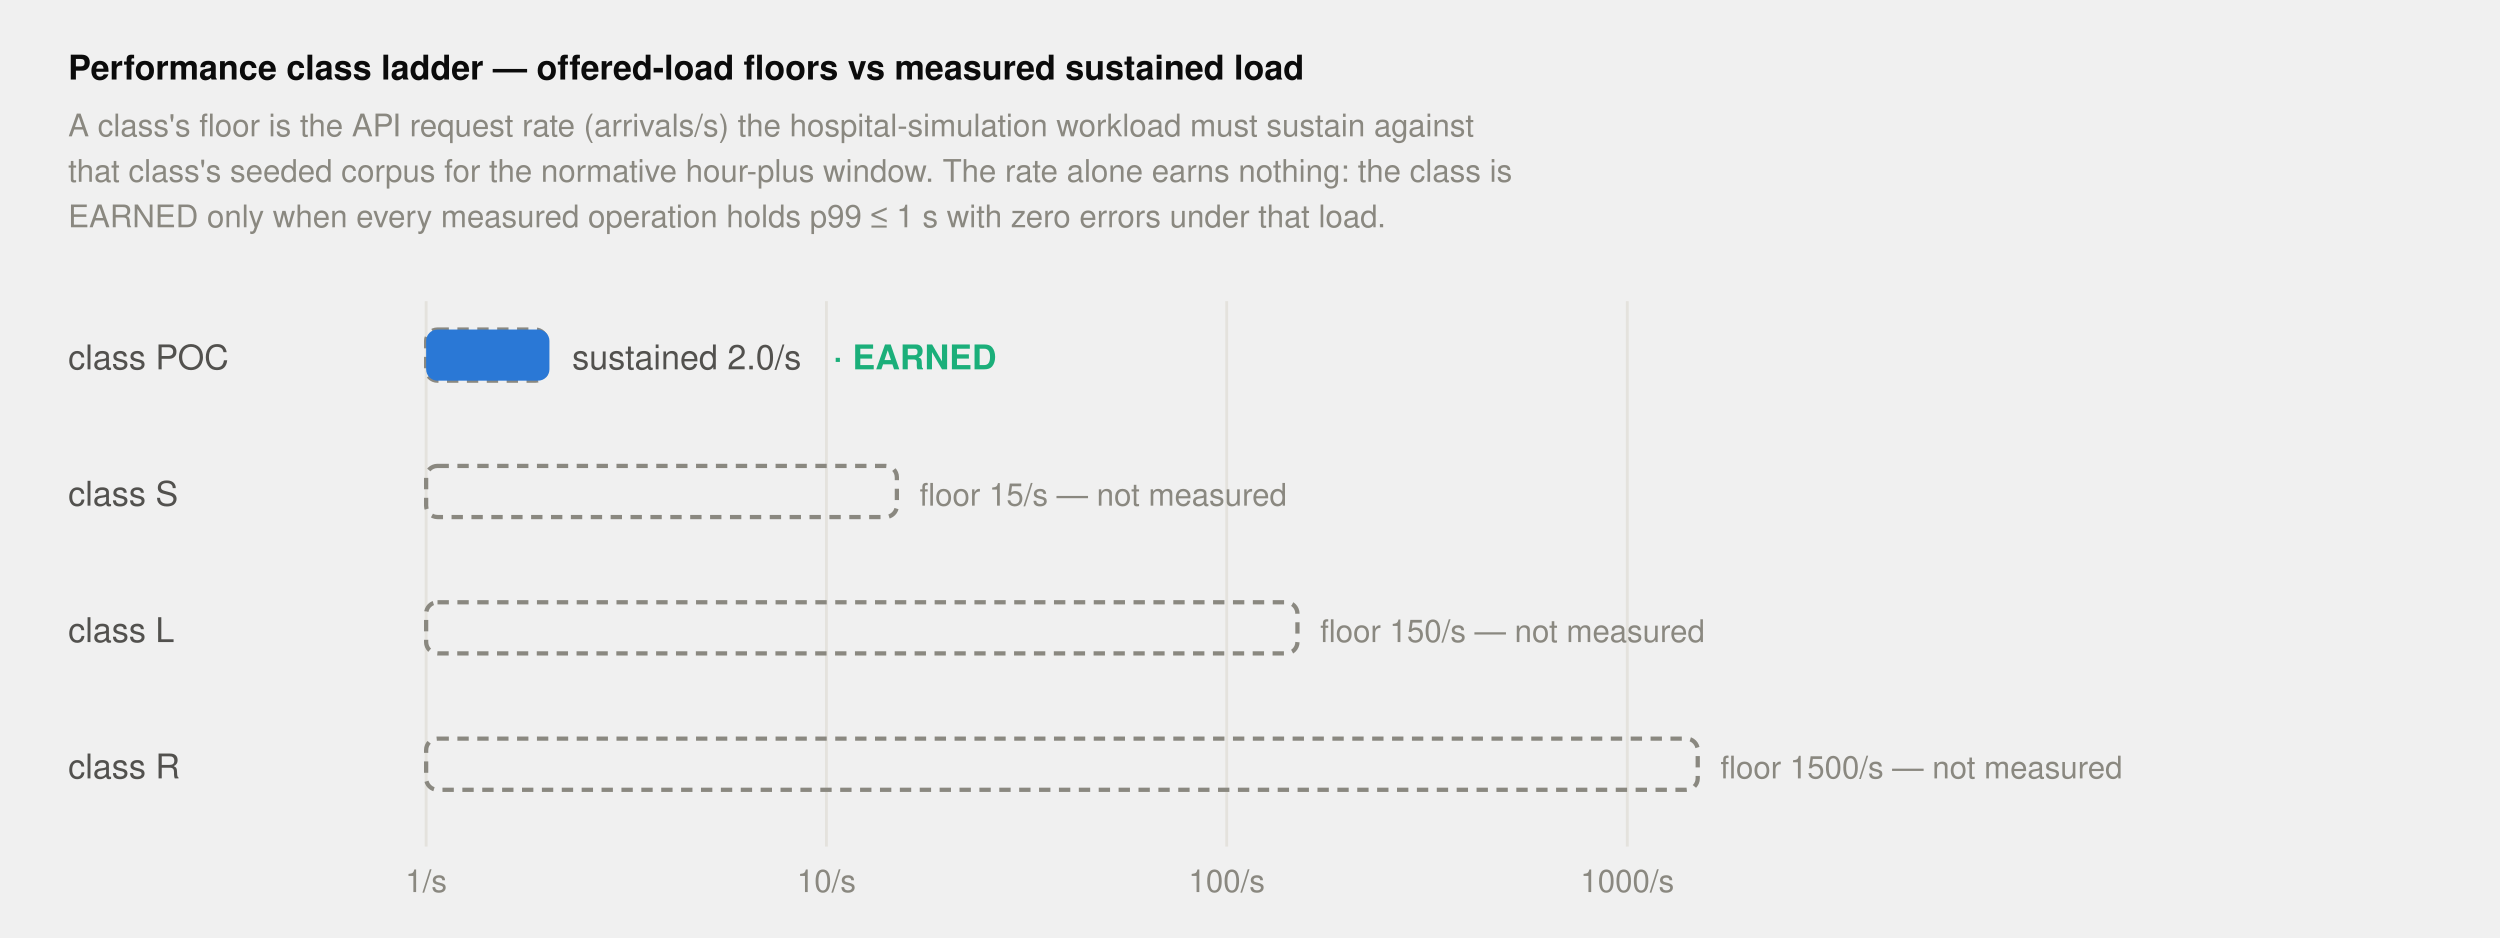
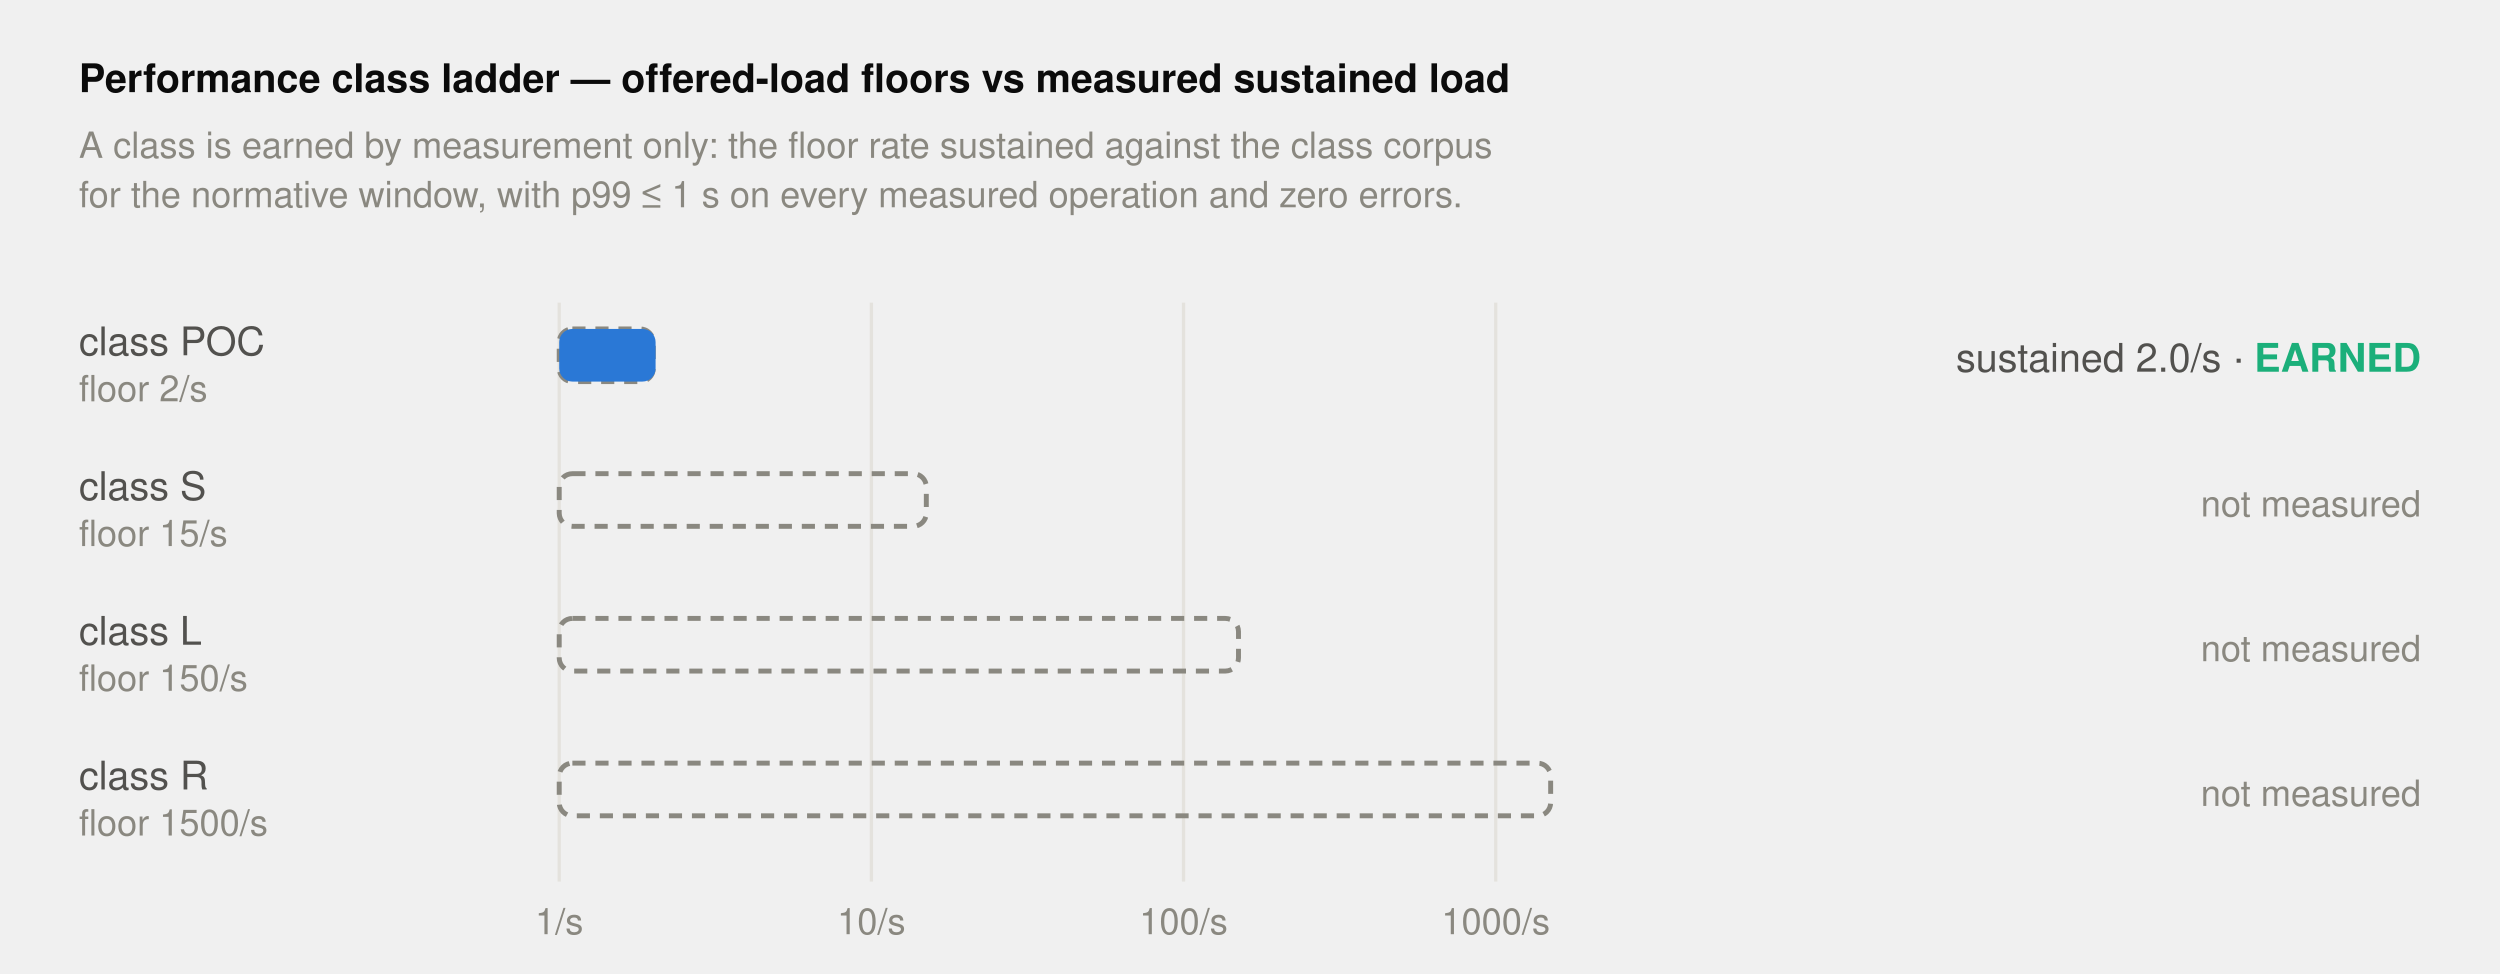
- <svg xmlns="http://www.w3.org/2000/svg" viewBox="0 0 880 330" width="880" height="330" role="img">
+ <svg xmlns="http://www.w3.org/2000/svg" viewBox="0 0 760 296" width="760" height="296" role="img">
  <style>
text { fill: #52514e; font: 12px -apple-system, 'Segoe UI', Helvetica, Arial, sans-serif; }
.title { fill: #0b0b0b; font-weight: 600; }
.muted { fill: #8a8880; font-size: 11px; }
.grid { stroke: #e4e2dd; stroke-width: 1; }
.p50 { fill: #7db4ea; } .p90 { fill: #3d7fd0; } .p99 { fill: #1b5cab; }
.measured { fill: #2a78d6; }
.floor { fill: none; stroke: #8a8880; stroke-width: 1.5; stroke-dasharray: 4 3; }
.earned { fill: #1baf7a; font-weight: 600; }
.notearned { fill: #b3261e; font-weight: 600; }
.slo { stroke: #b3261e; stroke-width: 1.5; stroke-dasharray: 6 4; }
.slotext { fill: #b3261e; font-size: 11px; }
@media (prefers-color-scheme: dark) {
text { fill: #c3c2b7; }
.title { fill: #ffffff; }
.muted { fill: #8f8e85; }
.grid { stroke: #3a3a38; }
.p50 { fill: #3d5f82; } .p90 { fill: #3987e5; } .p99 { fill: #9ec7ef; }
.measured { fill: #3987e5; }
.floor { stroke: #8f8e85; }
.earned { fill: #26c78d; }
.notearned { fill: #e5484d; }
.slo { stroke: #e5484d; }
.slotext { fill: #e5484d; }
}
</style>
  <text x="24" y="28" class="title">Performance class ladder — offered-load floors vs measured sustained load</text>
-   <text x="24" y="48" class="muted">A class's floor is the API request rate (arrivals/s) the hospital-simulation workload must sustain against</text>
-   <text x="24" y="64" class="muted">that class's seeded corpus for the normative hour-plus window. The rate alone earns nothing: the class is</text>
-   <text x="24" y="80" class="muted">EARNED only when every measured operation holds p99 ≤ 1 s with zero errors under that load.</text>
-   <line x1="150.0" y1="106" x2="150.0" y2="298.0" class="grid" />
-   <text x="150.0" y="314.0" class="muted" text-anchor="middle">1/s</text>
-   <line x1="290.9" y1="106" x2="290.9" y2="298.0" class="grid" />
-   <text x="290.9" y="314.0" class="muted" text-anchor="middle">10/s</text>
-   <line x1="431.8" y1="106" x2="431.8" y2="298.0" class="grid" />
-   <text x="431.8" y="314.0" class="muted" text-anchor="middle">100/s</text>
-   <line x1="572.8" y1="106" x2="572.8" y2="298.0" class="grid" />
-   <text x="572.8" y="314.0" class="muted" text-anchor="middle">1000/s</text>
-   <text x="24" y="130.0">class POC</text>
-   <rect x="150" y="116.0" width="42.4" height="18" rx="4" class="floor" />
-   <rect x="150" y="116.0" width="43.4" height="18" rx="4" class="measured" />
-   <text x="201.4" y="130.0">sustained 2.0/s</text>
-   <text x="293.4" y="130.0" class="earned"> · EARNED</text>
-   <text x="24" y="178.0">class S</text>
-   <rect x="150" y="164.0" width="165.7" height="18" rx="4" class="floor" />
-   <text x="323.7" y="178.0" class="muted">floor 15/s — not measured</text>
-   <text x="24" y="226.0">class L</text>
-   <rect x="150" y="212.0" width="306.7" height="18" rx="4" class="floor" />
-   <text x="464.7" y="226.0" class="muted">floor 150/s — not measured</text>
-   <text x="24" y="274.0">class R</text>
-   <rect x="150" y="260.0" width="447.6" height="18" rx="4" class="floor" />
-   <text x="605.6" y="274.0" class="muted">floor 1500/s — not measured</text>
+   <text x="24" y="48" class="muted">A class is earned by measurement only: the floor rate sustained against the class corpus</text>
+   <text x="24" y="63" class="muted">for the normative window, with p99 ≤ 1 s on every measured operation and zero errors.</text>
+   <line x1="170.0" y1="92" x2="170.0" y2="268.0" class="grid" />
+   <text x="170.0" y="284.0" class="muted" text-anchor="middle">1/s</text>
+   <line x1="264.9" y1="92" x2="264.9" y2="268.0" class="grid" />
+   <text x="264.9" y="284.0" class="muted" text-anchor="middle">10/s</text>
+   <line x1="359.8" y1="92" x2="359.8" y2="268.0" class="grid" />
+   <text x="359.8" y="284.0" class="muted" text-anchor="middle">100/s</text>
+   <line x1="454.7" y1="92" x2="454.7" y2="268.0" class="grid" />
+   <text x="454.7" y="284.0" class="muted" text-anchor="middle">1000/s</text>
+   <text x="24" y="108.0">class POC</text>
+   <text x="24" y="122.0" class="muted">floor 2/s</text>
+   <rect x="170" y="100.0" width="28.6" height="16" rx="4" class="floor" />
+   <rect x="170" y="100.0" width="29.3" height="16" rx="4" class="measured" />
+   <text x="736" y="113.0" text-anchor="end">sustained 2.0/s · <tspan class="earned">EARNED</tspan>
+   </text>
+   <text x="24" y="152.0">class S</text>
+   <text x="24" y="166.0" class="muted">floor 15/s</text>
+   <rect x="170" y="144.0" width="111.6" height="16" rx="4" class="floor" />
+   <text x="736" y="157.0" class="muted" text-anchor="end">not measured</text>
+   <text x="24" y="196.0">class L</text>
+   <text x="24" y="210.0" class="muted">floor 150/s</text>
+   <rect x="170" y="188.0" width="206.5" height="16" rx="4" class="floor" />
+   <text x="736" y="201.0" class="muted" text-anchor="end">not measured</text>
+   <text x="24" y="240.0">class R</text>
+   <text x="24" y="254.0" class="muted">floor 1500/s</text>
+   <rect x="170" y="232.0" width="301.4" height="16" rx="4" class="floor" />
+   <text x="736" y="245.0" class="muted" text-anchor="end">not measured</text>
</svg>
